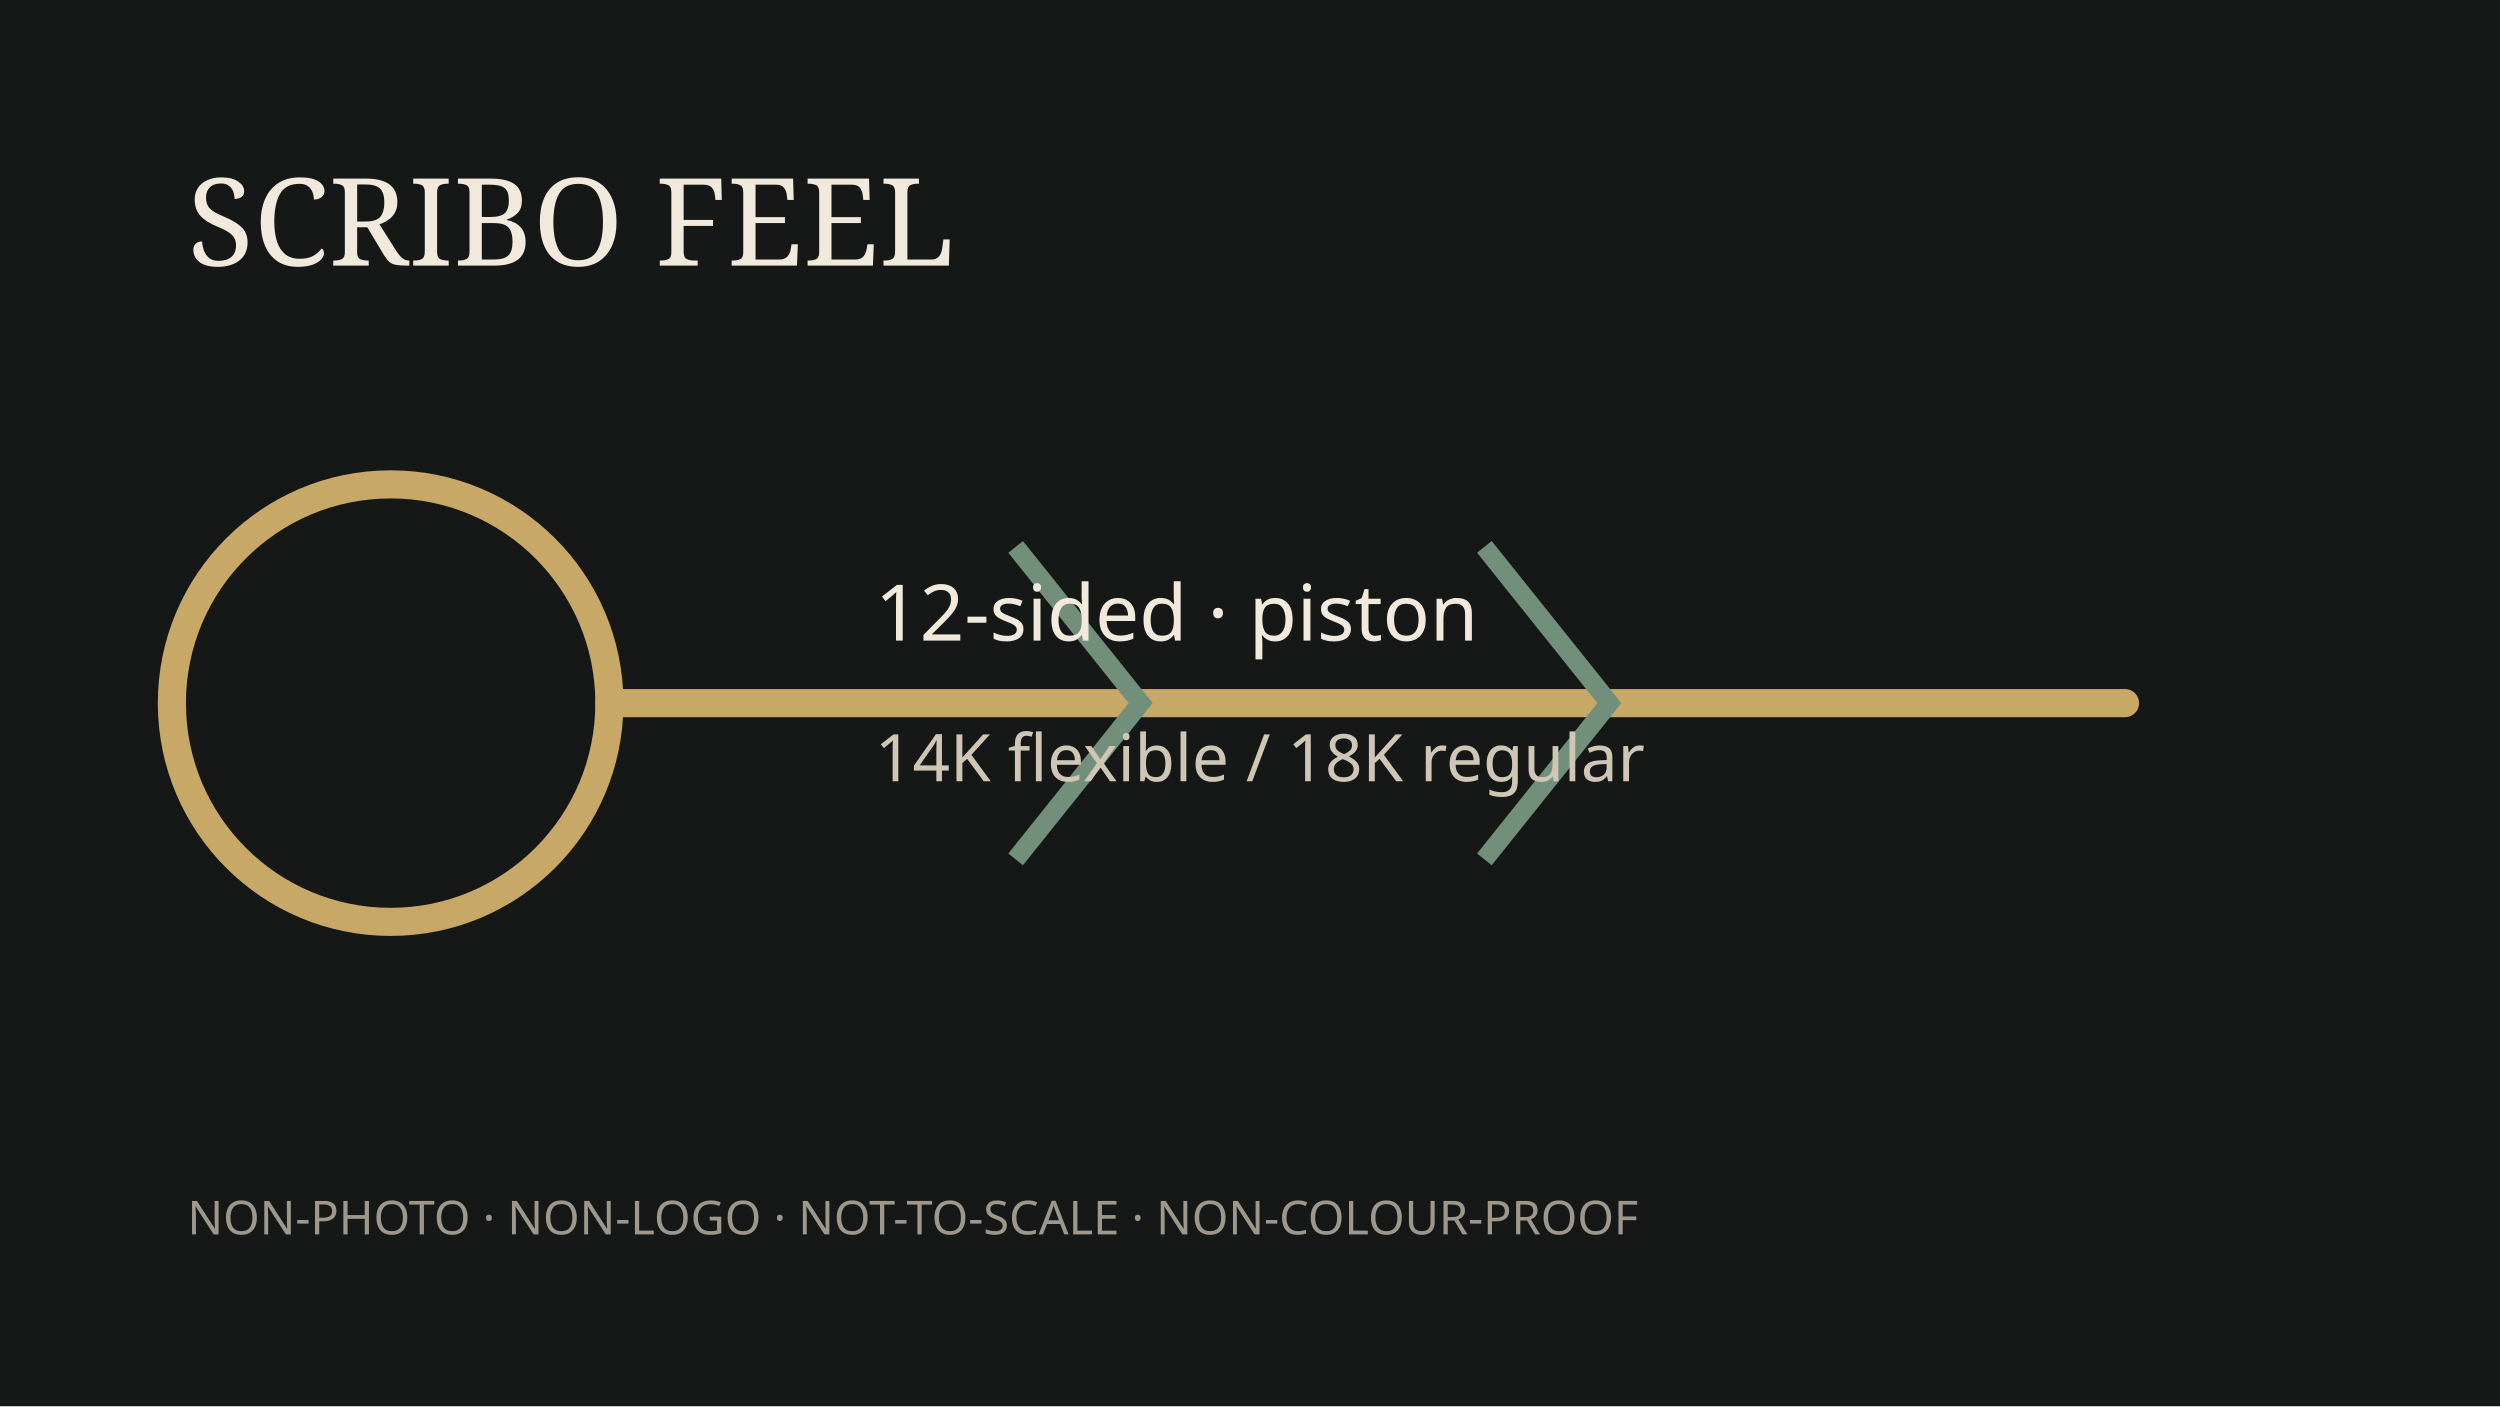
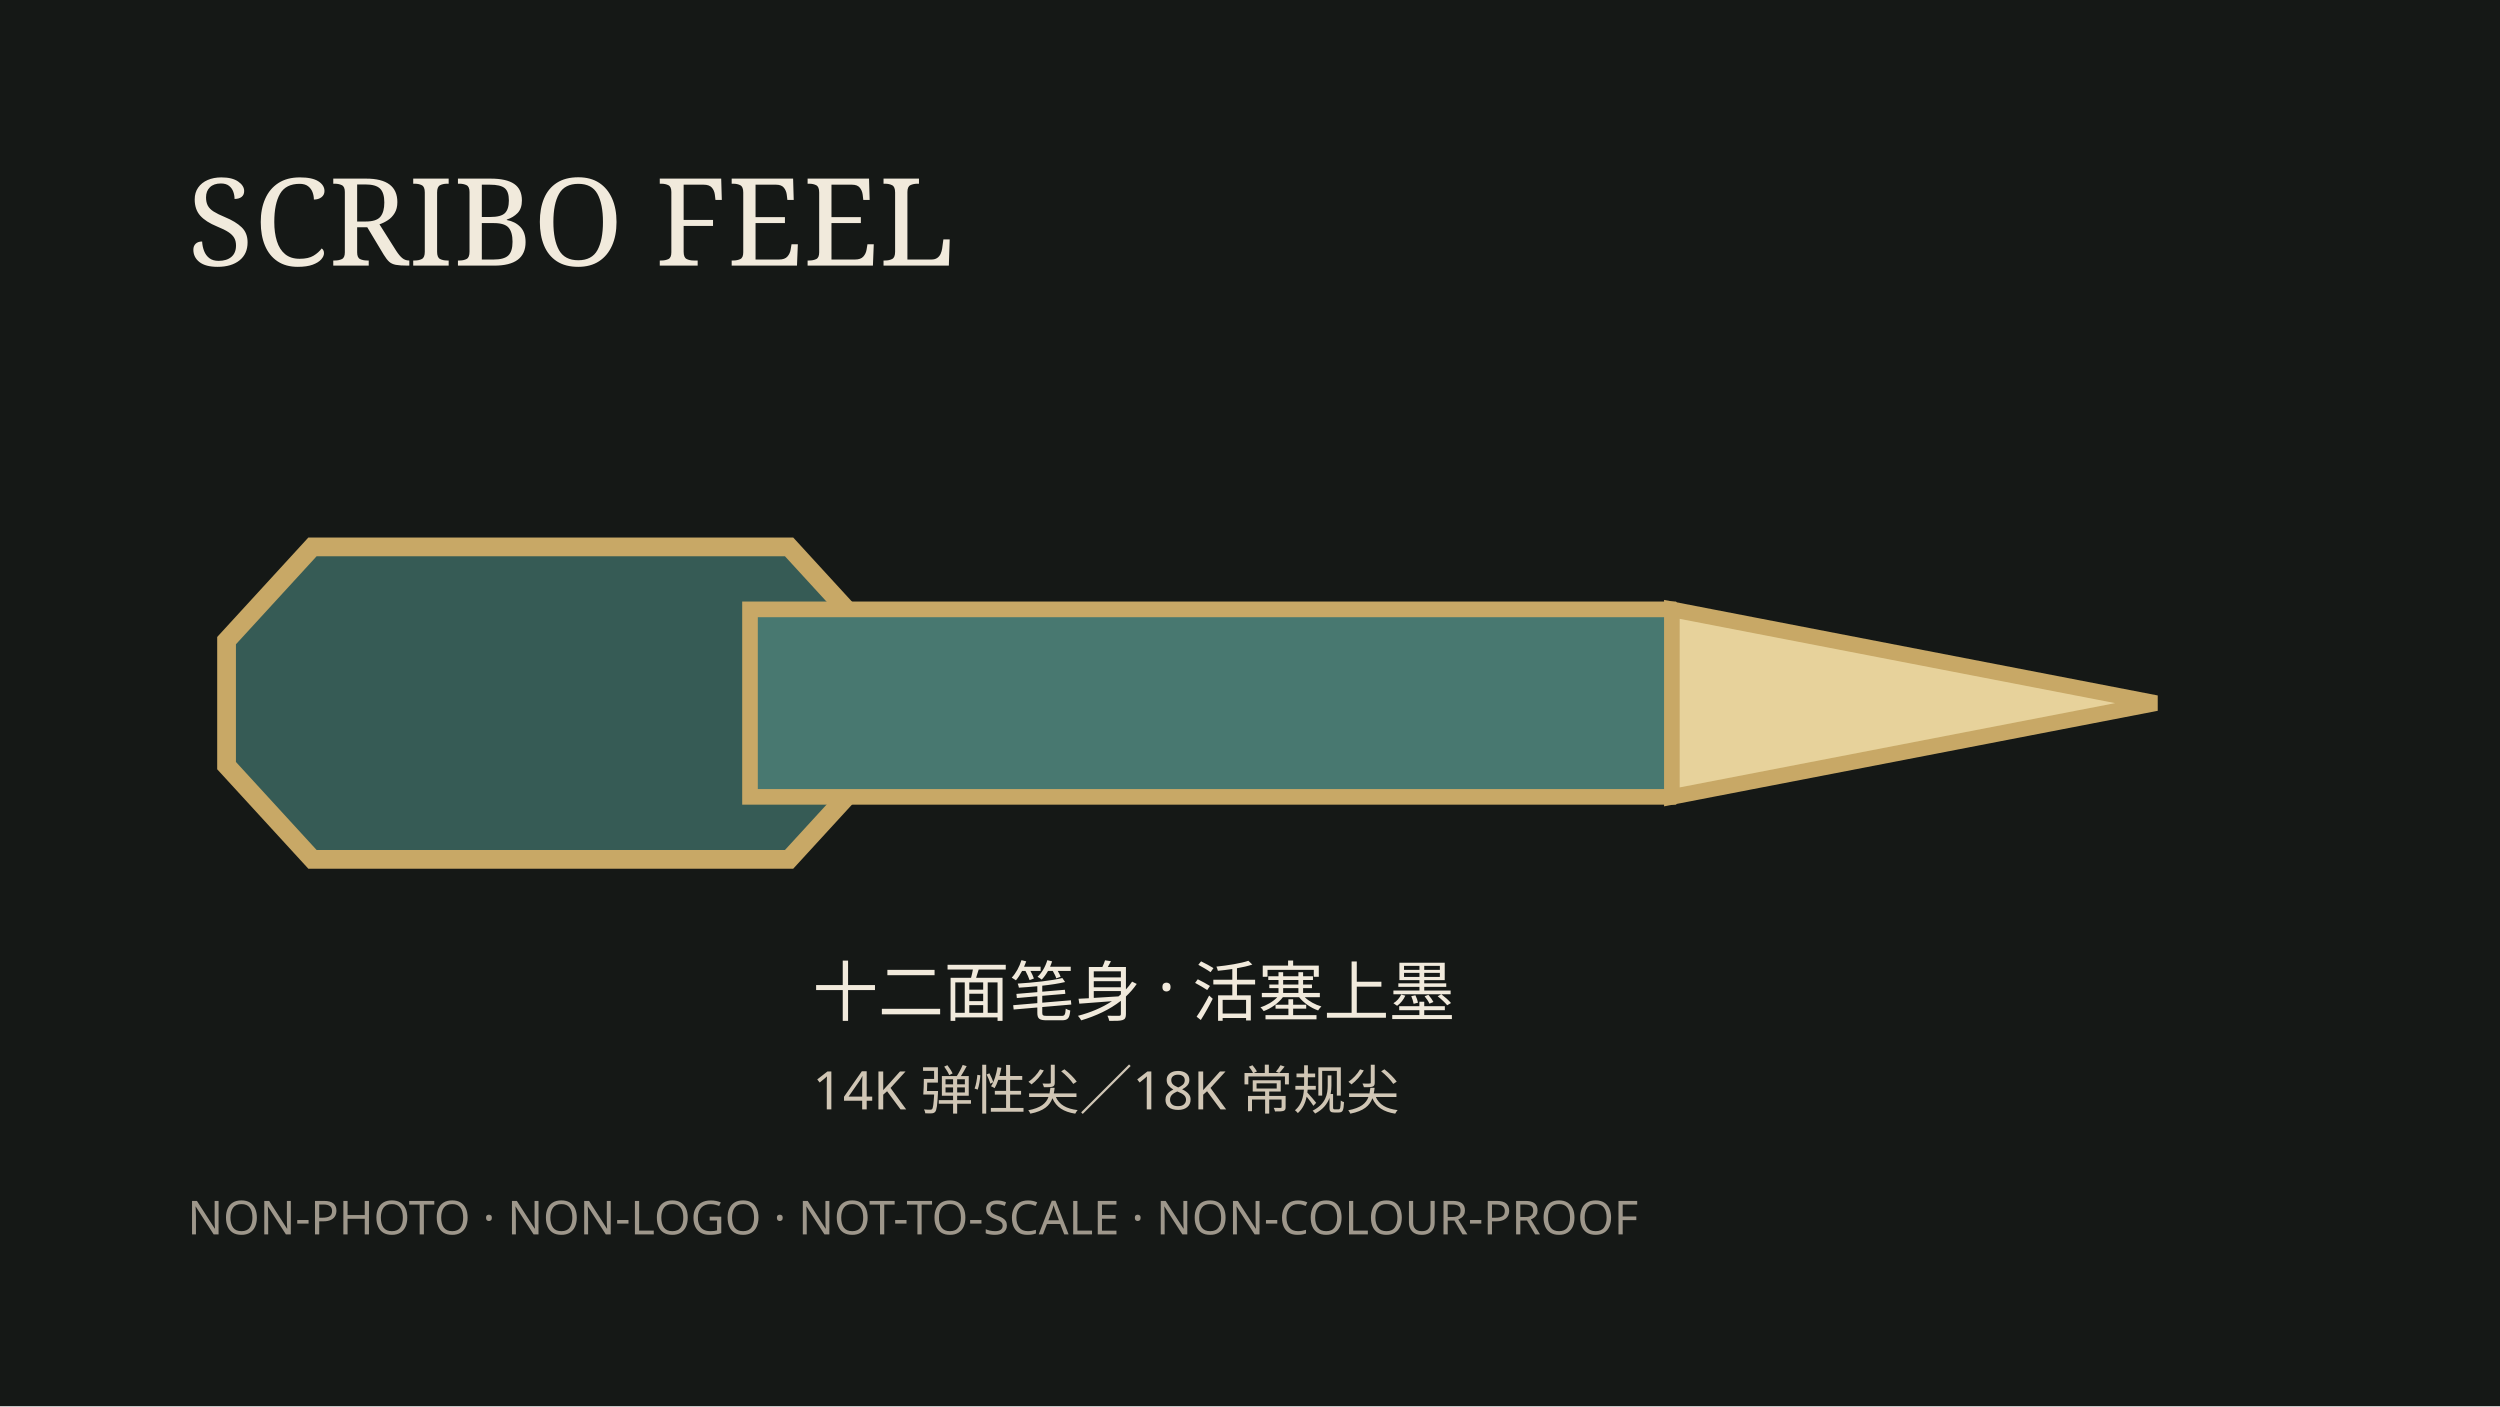
<svg xmlns="http://www.w3.org/2000/svg" width="1600" height="900" viewBox="0 0 1600 900" role="img" aria-labelledby="title desc">
  <rect width="1600" height="900" fill="#151816" />
-   <circle cx="250" cy="450" r="140" fill="none" stroke="#c8a866" stroke-width="18" />
-   <path d="M390 450 H1360" stroke="#c8a866" stroke-width="18" stroke-linecap="round" />
-   <path d="M650 350 L730 450 L650 550 M950 350 L1030 450 L950 550" fill="none" stroke="#718f7a" stroke-width="12" />
+   <path d="M145 410l55-60h305l55 60v80l-55 60H200l-55-60z" fill="#365b55" stroke="#c8a866" stroke-width="12" />
+   <path d="M480 390h590l40 60-40 60H480z" fill="#487870" stroke="#c8a866" stroke-width="10" />
+   <path d="M1070 390l310 60-310 60z" fill="#e7d29b" stroke="#c8a866" stroke-width="10" />
  <text x="120" y="170" fill="#f1eadc" font-family="serif" font-size="78">SCRIBO FEEL</text>
-   <text x="560" y="410" fill="#f1eadc" font-family="sans-serif" font-size="50">12-sided · piston</text>
-   <text x="560" y="500" fill="#d0c6b5" font-family="sans-serif" font-size="42">14K flexible / 18K regular</text>
+   <text x="520" y="650" fill="#f1eadc" font-family="sans-serif" font-size="42">十二面笔身 · 活塞上墨</text>
+   <text x="520" y="710" fill="#d0c6b5" font-family="sans-serif" font-size="34">14K 弹性尖／18K 常规尖</text>
  <text x="120" y="790" fill="#9e978b" font-family="sans-serif" font-size="30">NON-PHOTO · NON-LOGO · NOT-TO-SCALE · NON-COLOUR-PROOF</text>
</svg>
